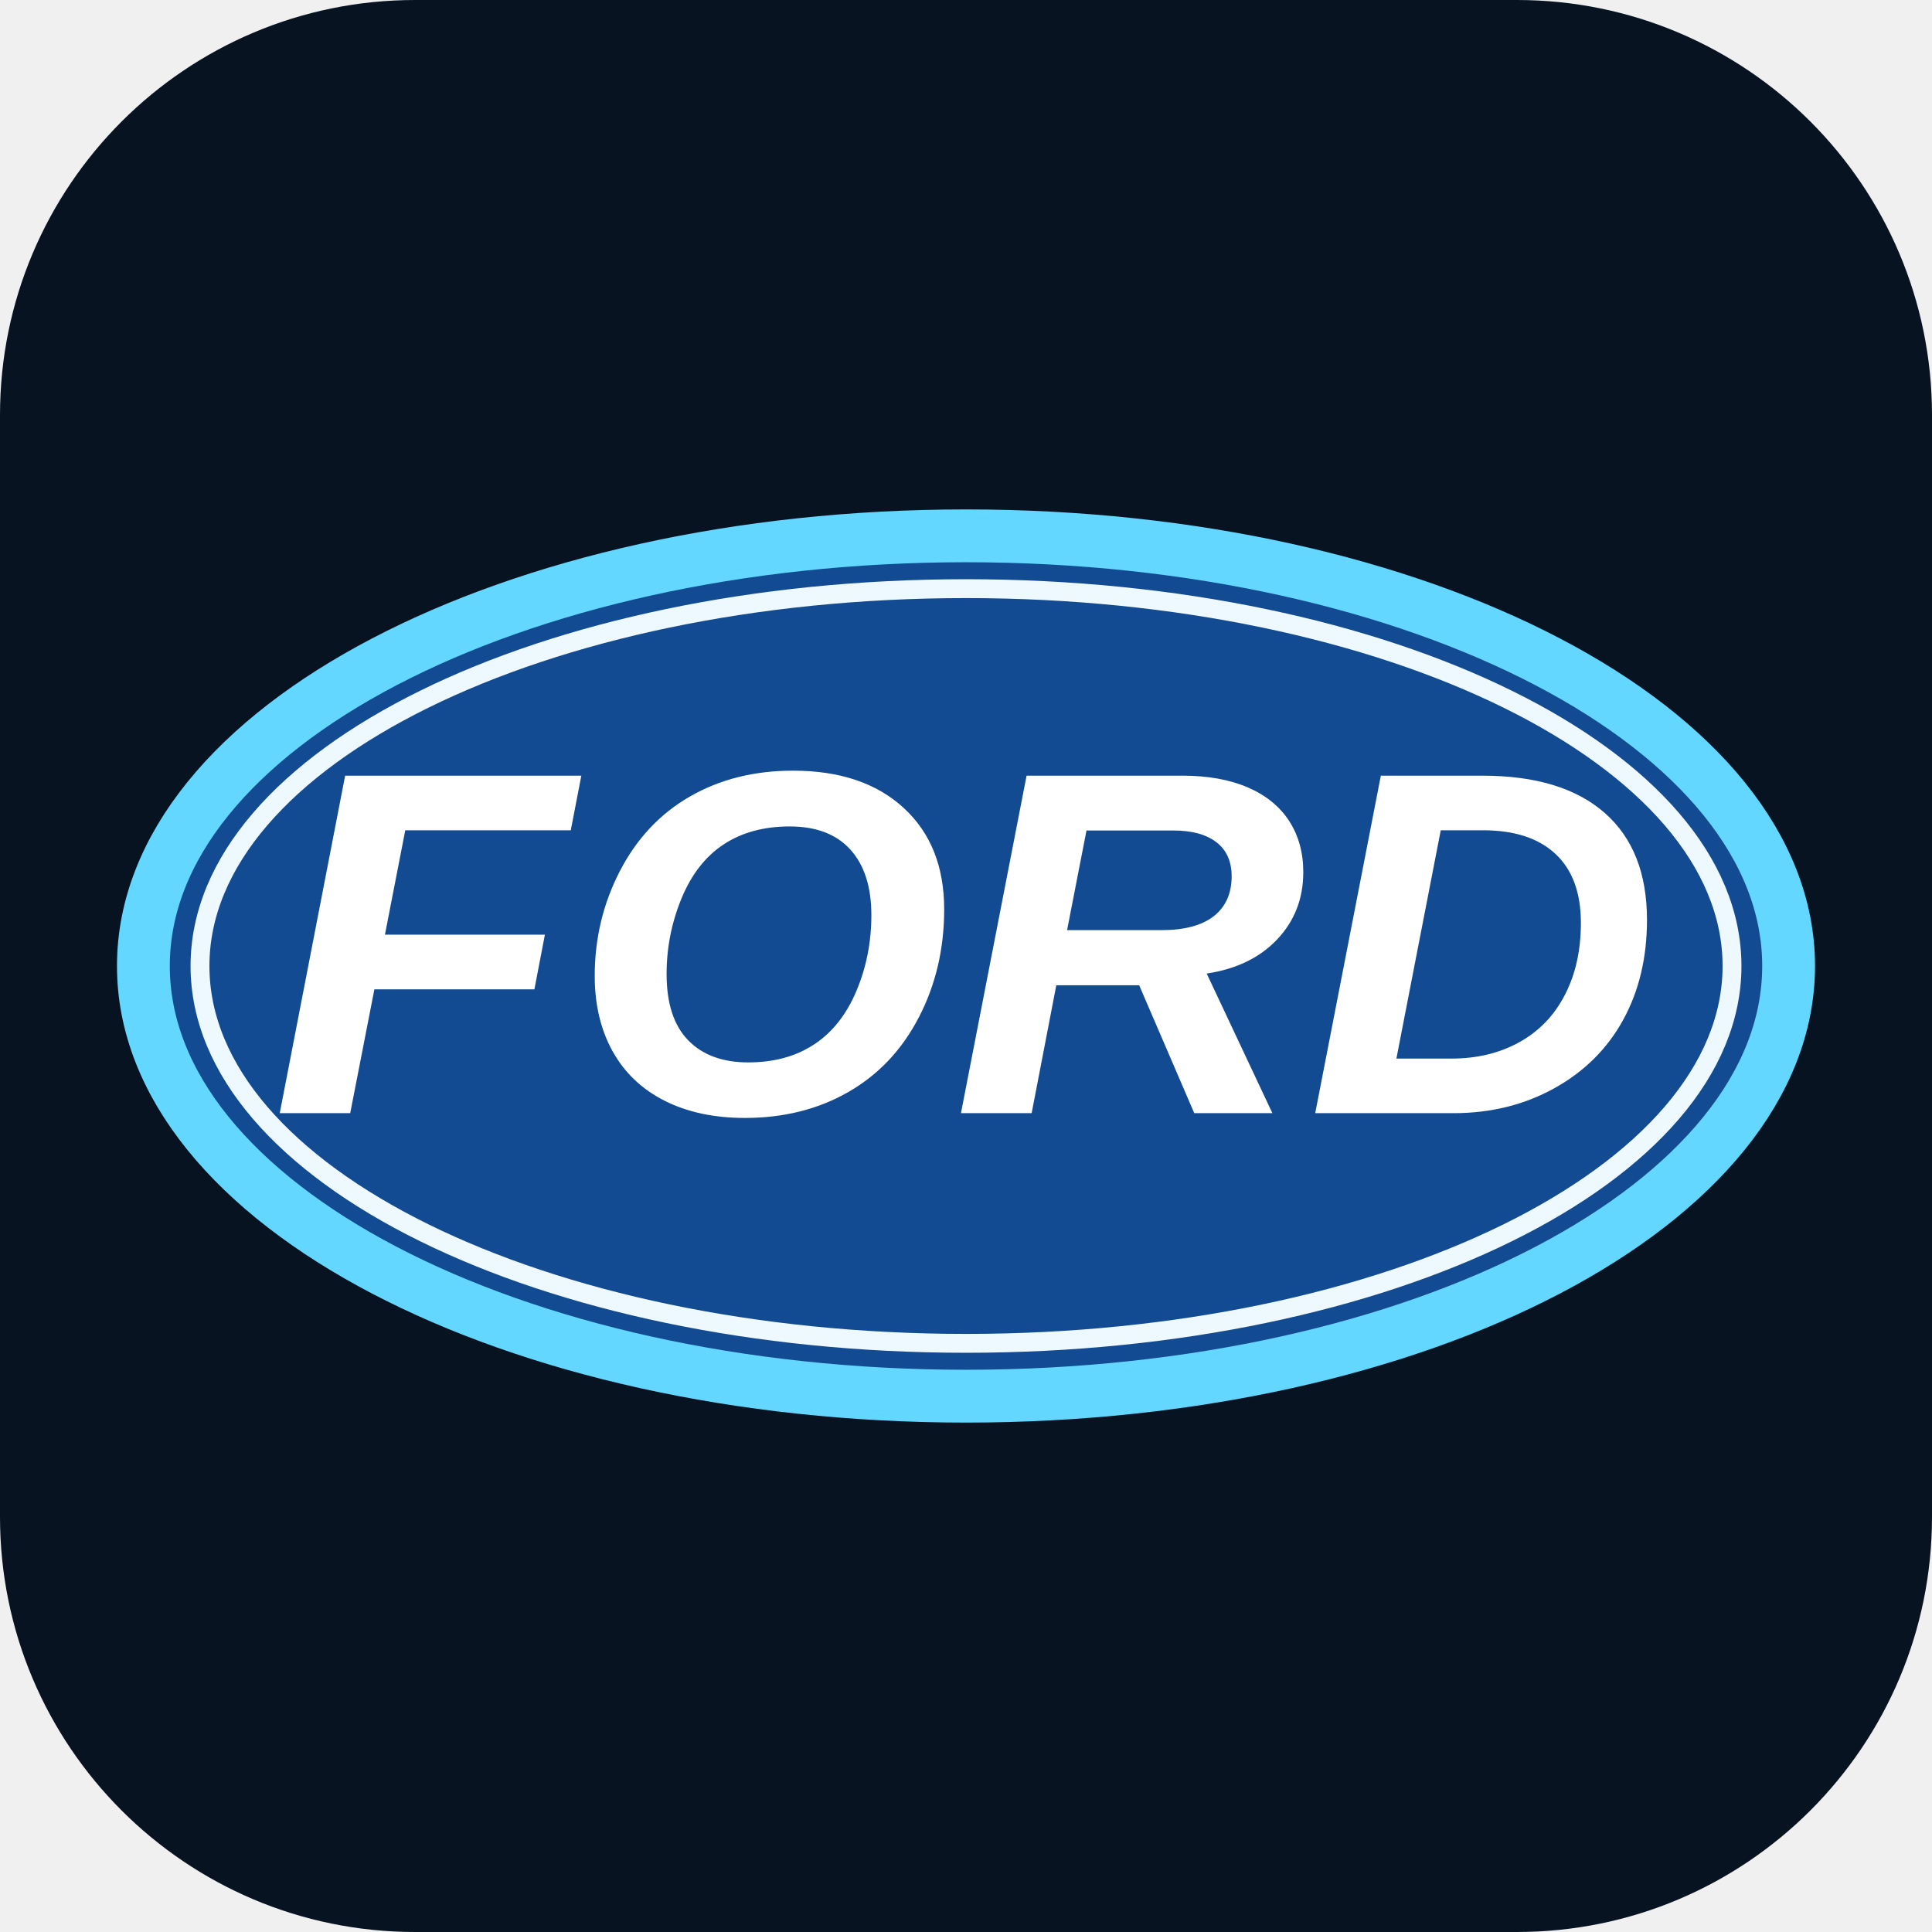
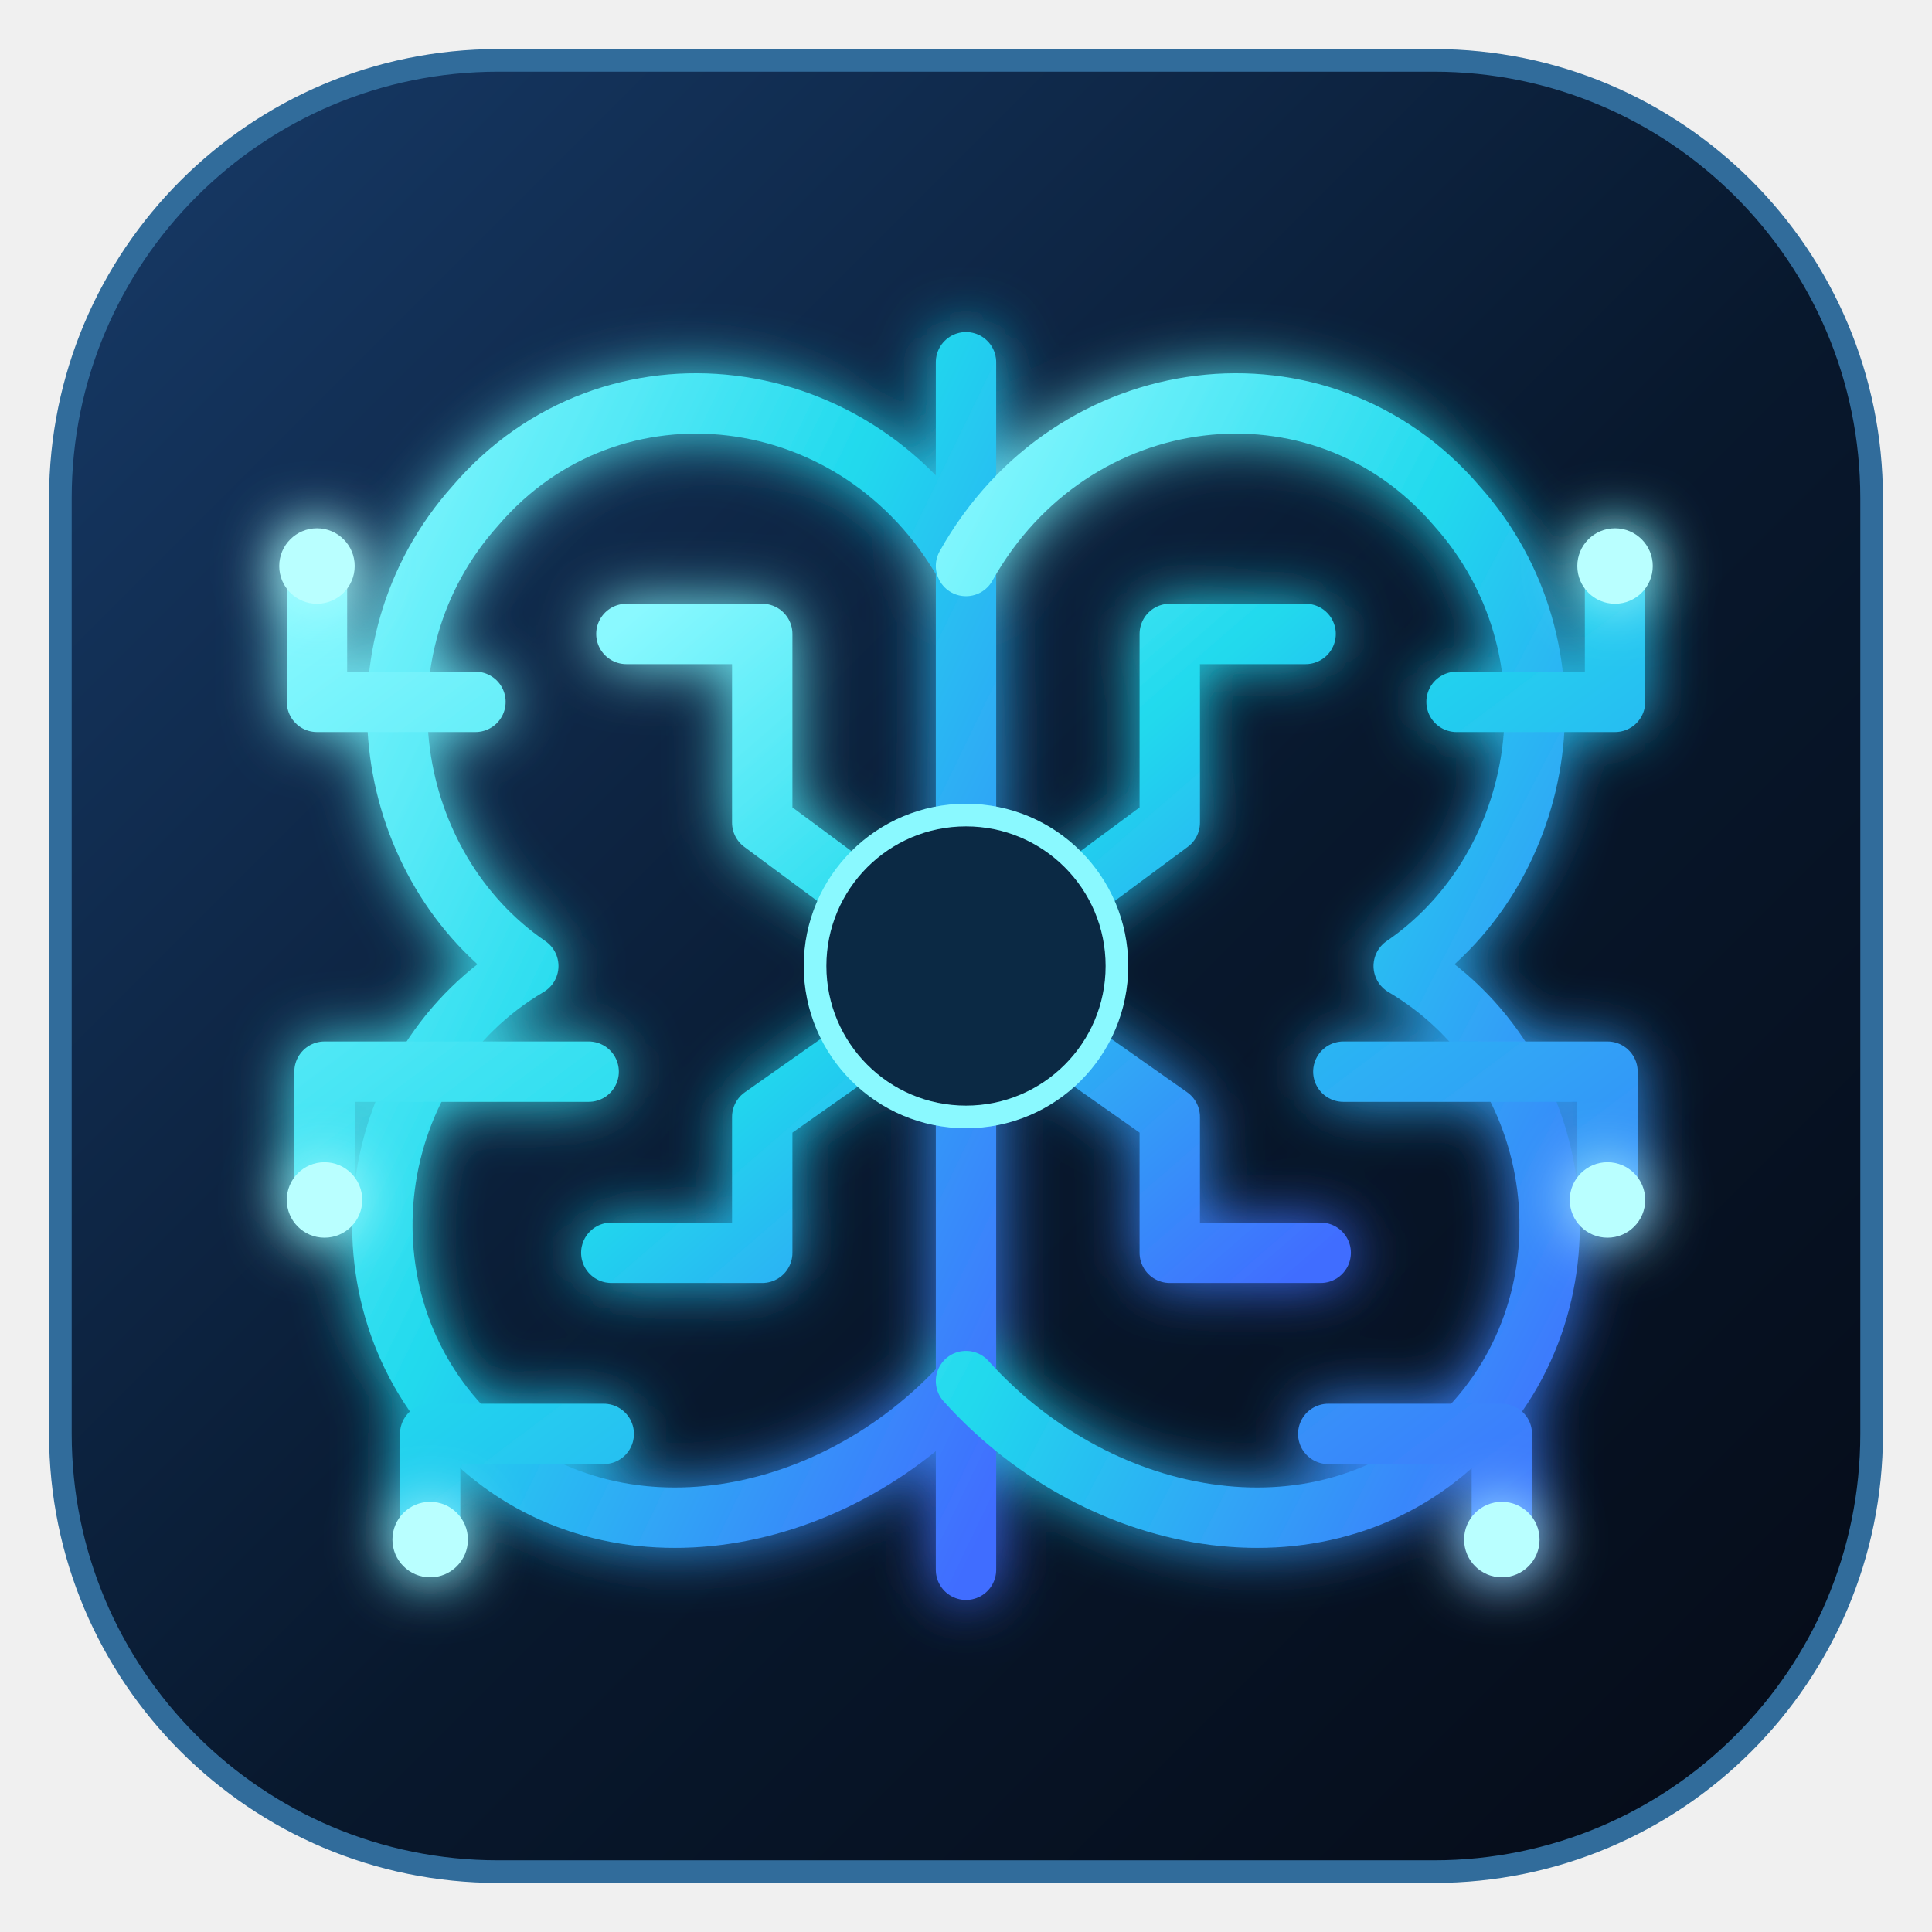
- <svg xmlns="http://www.w3.org/2000/svg" viewBox="0 0 512 512">
-   <rect width="512" height="512" rx="110" fill="#071321" />
-   <ellipse cx="256" cy="256" rx="218" ry="114" fill="#124b91" stroke="#63d7ff" stroke-width="14" />
-   <ellipse cx="256" cy="256" rx="203" ry="100" fill="none" stroke="#eef8ff" stroke-width="5" />
-   <text x="256" y="295" text-anchor="middle" font-family="Arial,sans-serif" font-size="130" font-style="italic" font-weight="bold" fill="#fff">FORD</text>
+ <svg xmlns="http://www.w3.org/2000/svg" viewBox="0 0 256 256">
+   <defs>
+     <linearGradient id="bg" x1="0" y1="0" x2="1" y2="1">
+       <stop stop-color="#173b69" />
+       <stop offset=".55" stop-color="#08182d" />
+       <stop offset="1" stop-color="#050b17" />
+     </linearGradient>
+     <linearGradient id="neon" x1="0" y1="0" x2="1" y2="1">
+       <stop stop-color="#8af9ff" />
+       <stop offset=".45" stop-color="#20d9ed" />
+       <stop offset="1" stop-color="#416dff" />
+     </linearGradient>
+     <filter id="glow">
+       <feGaussianBlur stdDeviation="4" result="b" />
+       <feMerge>
+         <feMergeNode in="b" />
+         <feMergeNode in="SourceGraphic" />
+       </feMerge>
+     </filter>
+   </defs>
+   <rect x="8" y="8" width="240" height="240" rx="58" fill="url(#bg)" stroke="#316c9b" stroke-width="3" />
+   <g fill="none" stroke="url(#neon)" stroke-width="8" stroke-linecap="round" stroke-linejoin="round" filter="url(#glow)">
+     <path d="M128 48v160M128 75c-14-25-47-29-65-8-17 19-12 48 7 61-22 13-26 44-8 62 18 18 48 13 66-7" />
+     <path d="M128 75c14-25 47-29 65-8 17 19 12 48-7 61 22 13 26 44 8 62-18 18-48 13-66-7" />
+     <path d="M63 93H42v-18M78 142H43v17M80 190H57v14M193 93h21V75M178 142h35v17M176 190h23v14" />
+     <path d="M83 84h18v25l27 20M173 84h-18v25l-27 20M81 166h20v-18l27-19M175 166h-20v-18l-27-19" />
+   </g>
+   <g fill="#b9ffff" filter="url(#glow)">
+     <circle cx="42" cy="75" r="5" />
+     <circle cx="43" cy="159" r="5" />
+     <circle cx="57" cy="204" r="5" />
+     <circle cx="214" cy="75" r="5" />
+     <circle cx="213" cy="159" r="5" />
+     <circle cx="199" cy="204" r="5" />
+     <circle cx="128" cy="128" r="10" />
+   </g>
+   <circle cx="128" cy="128" r="20" fill="#0b2944" stroke="#8af9ff" stroke-width="3" />
</svg>
